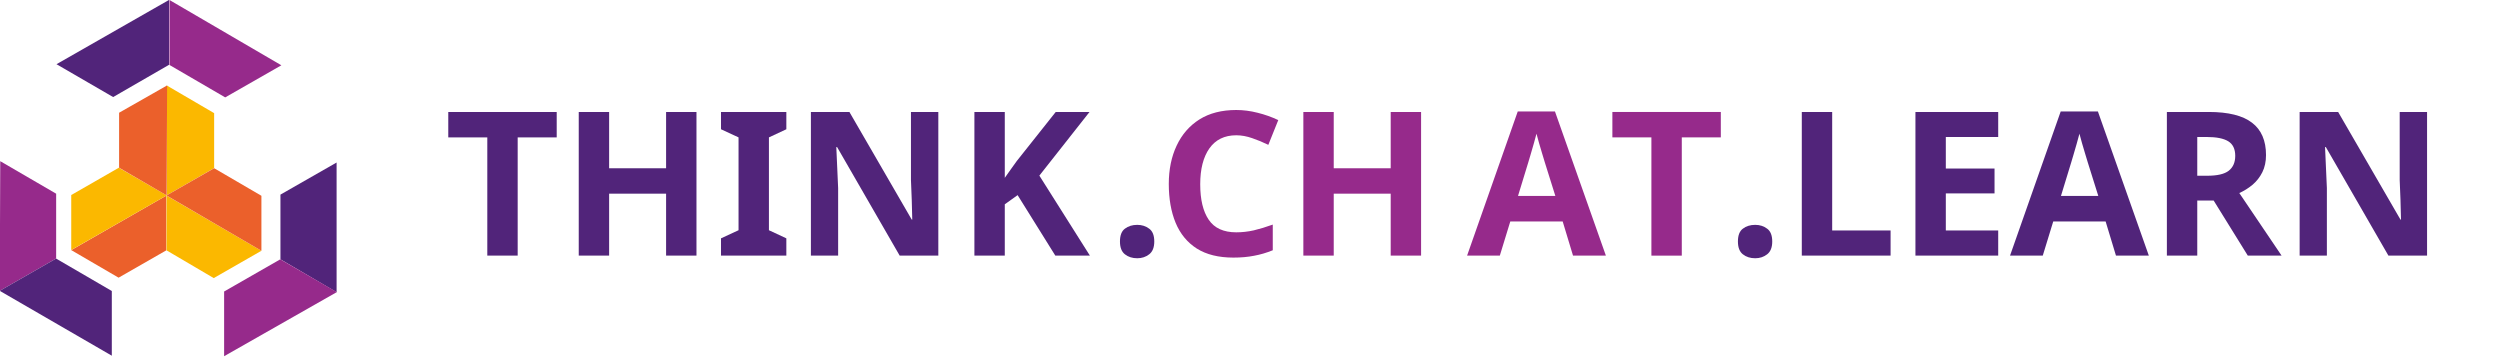
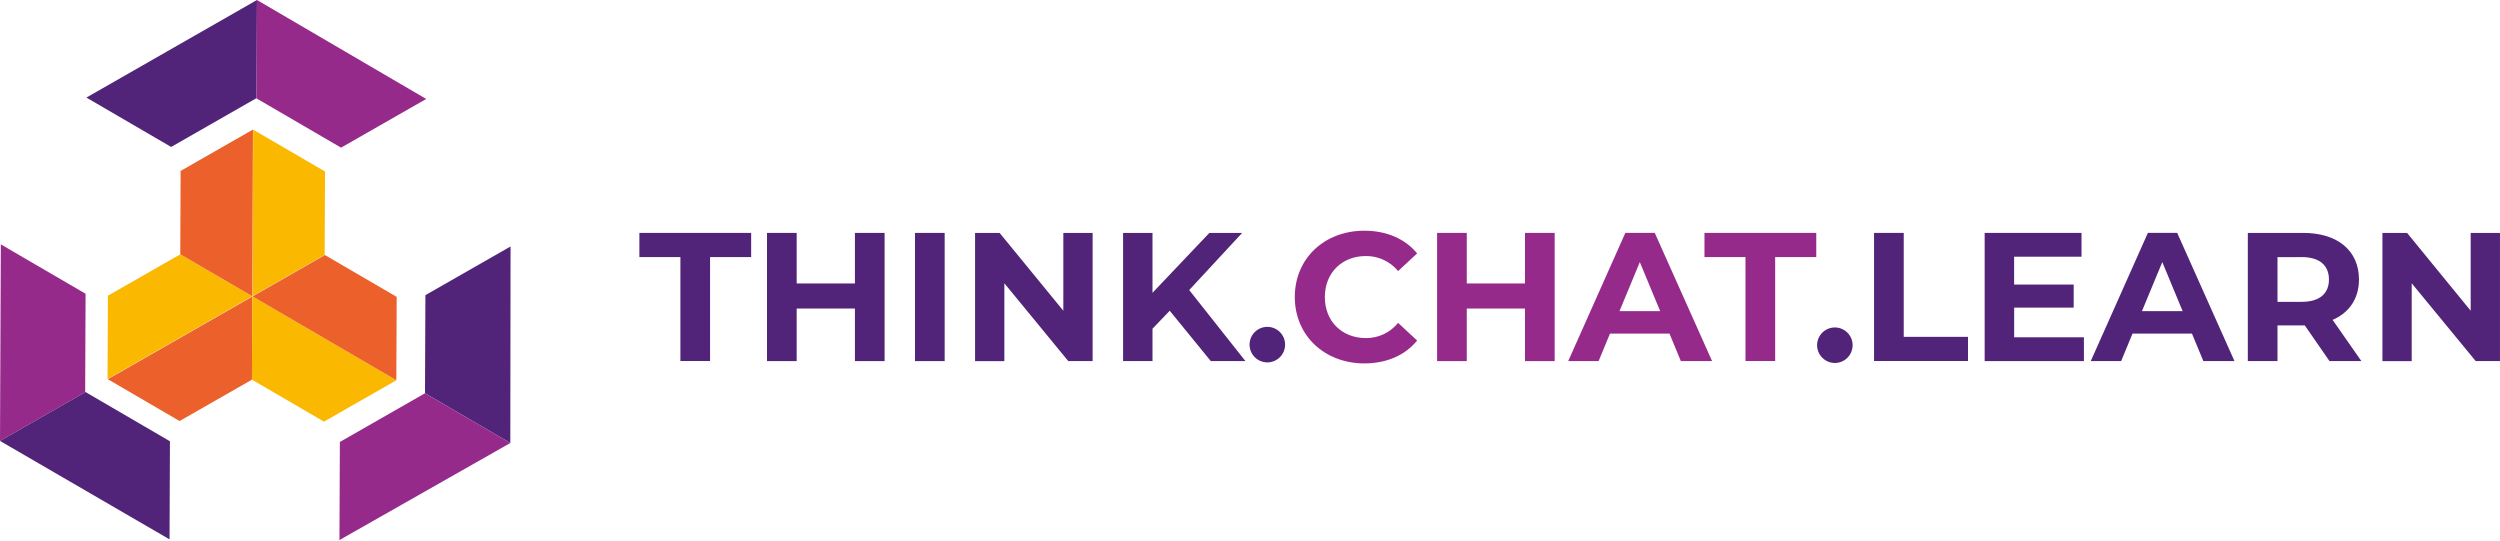
- <svg xmlns="http://www.w3.org/2000/svg" id="Layer_1" data-name="Layer 1" viewBox="0 0 298.28 42.5">
+ <svg xmlns="http://www.w3.org/2000/svg" id="Layer_1" data-name="Layer 1" viewBox="0 0 1274.79 275.38">
  <defs>
-     <style>.cls-1,.cls-2,.cls-3,.cls-4,.cls-5{isolation:isolate;}.cls-2,.cls-3,.cls-4,.cls-5{font-size:24px;font-family:Montserrat-Bold, Montserrat;font-weight:700;}.cls-2,.cls-3,.cls-7{fill:#51247a;}.cls-3{letter-spacing:-0.02em;}.cls-4,.cls-5,.cls-8{fill:#962a8b;}.cls-5{letter-spacing:-0.06em;}.cls-6{letter-spacing:-0.03em;}.cls-9{fill:none;}.cls-10{fill:#eb602b;}.cls-11{fill:#fbb800;}</style>
+     <style>.cls-1{fill:#51247a;}.cls-2{fill:#962a8b;}.cls-3{fill:#931a3d;}.cls-4{fill:#eb602b;}.cls-5{fill:#fbb800;}</style>
  </defs>
-   <g id="Logo_Title" data-name="Logo Title">
-     <g id="Layer_1-2" data-name="Layer 1">
-       <g id="THINK.CHAT.LEARN" class="cls-1">
-         <text class="cls-2" transform="translate(53 30.5)">THINK</text>
-         <text class="cls-3" transform="translate(132.25 30.5)">.</text>
-         <text class="cls-4" transform="translate(138.06 30.5)">CH</text>
-         <text class="cls-5" transform="translate(175.04 30.5)">A<tspan class="cls-6" x="16.85" y="0">T</tspan>
-         </text>
-         <text class="cls-2" transform="translate(205.98 30.5)">.LEARN</text>
-       </g>
-     </g>
-   </g>
-   <g id="Logo_Icon_Resizing_will_break_" data-name="Logo Icon Resizing will break ">
-     <g id="Group_284" data-name="Group 284">
-       <path id="Path_216" data-name="Path 216" class="cls-7" d="M547.67,370.15h0l0-7.74-13.43,7.67L541,374Z" transform="translate(-527.5 -362.42)" />
-       <path id="Path_217" data-name="Path 217" class="cls-8" d="M547.72,362.42l0,7.75,6.65,3.87,6.7-3.83Z" transform="translate(-527.5 -362.42)" />
-       <path id="Path_218" data-name="Path 218" class="cls-7" d="M567.66,397.28l0-15.47-6.7,3.83,0,7.72h0Z" transform="translate(-527.5 -362.42)" />
-       <path id="Path_219" data-name="Path 219" class="cls-8" d="M534.2,393.25l0-7.72-6.67-3.88-.06,15.47,6.72-3.85Z" transform="translate(-527.5 -362.42)" />
-       <path id="Path_220" data-name="Path 220" class="cls-7" d="M540.84,404.86l0-7.72h0l-6.65-3.87-6.72,3.85Z" transform="translate(-527.5 -362.42)" />
-       <path id="Path_221" data-name="Path 221" class="cls-8" d="M560.94,393.36l-6.7,3.84,0,7.72,13.45-7.65Z" transform="translate(-527.5 -362.42)" />
-       <line id="Line_138" data-name="Line 138" class="cls-9" x1="20.08" y1="30.89" x2="20.1" y2="30.9" />
-     </g>
-     <path id="Path_222" data-name="Path 222" class="cls-10" d="M536,392.26l5.65,3.29,5.69-3.26,0-6.53Z" transform="translate(-527.5 -362.42)" />
-     <path id="Path_223" data-name="Path 223" class="cls-11" d="M542.56,382.94l-.88-.51L536,385.69h0l0,6.56,11.39-6.52Z" transform="translate(-527.5 -362.42)" />
-     <path id="Path_224" data-name="Path 224" class="cls-11" d="M553.05,382.48l0-6.56-5.65-3.3,0,13.1Z" transform="translate(-527.5 -362.42)" />
-     <path id="Path_225" data-name="Path 225" class="cls-10" d="M541.71,375.87l0,6.56,5.67,3.3.06-13.12Z" transform="translate(-527.5 -362.42)" />
-     <path id="Path_226" data-name="Path 226" class="cls-11" d="M547.37,385.75h0v0l0,6.54h0L553,395.6h0l5.69-3.26h0Z" transform="translate(-527.5 -362.42)" />
-     <path id="Path_227" data-name="Path 227" class="cls-10" d="M547.37,385.74l11.32,6.6,0-6.56-5.64-3.29Z" transform="translate(-527.5 -362.42)" />
-   </g>
+   <path class="cls-1" d="M388.55,378.64H367.63V366.31h57v12.33H403.67v53H388.55Z" transform="translate(-41.6 -247.55)" />
+   <path class="cls-1" d="M492.67,366.31v65.37H477.54v-26.8h-29.7v26.8H432.71V366.31h15.13v25.78h29.7V366.31Z" transform="translate(-41.6 -247.55)" />
+   <path class="cls-1" d="M508.17,366.31H523.3v65.37H508.17Z" transform="translate(-41.6 -247.55)" />
+   <path class="cls-1" d="M598.75,366.31v65.37H586.33L553.74,392v39.69H538.8V366.31h12.51L583.81,406V366.31Z" transform="translate(-41.6 -247.55)" />
+   <path class="cls-1" d="M638.06,406l-8.78,9.15v16.53h-15V366.31h15v30.54l29-30.54H675L648,395.45l28.67,36.23H659Z" transform="translate(-41.6 -247.55)" />
+   <path class="cls-1" d="M678.77,423.28a9.06,9.06,0,0,1,18.12,0,9.06,9.06,0,1,1-18.12,0Z" transform="translate(-41.6 -247.55)" />
+   <path class="cls-2" d="M701.84,399c0-19.71,15.13-33.81,35.49-33.81,11.3,0,20.73,4.11,26.89,11.58l-9.71,9a21,21,0,0,0-16.44-7.66c-12.23,0-20.91,8.59-20.91,20.92s8.68,20.91,20.91,20.91a20.82,20.82,0,0,0,16.44-7.75l9.71,9c-6.16,7.56-15.59,11.67-27,11.67C717,432.8,701.84,418.7,701.84,399Z" transform="translate(-41.6 -247.55)" />
+   <path class="cls-2" d="M834.35,366.31v65.37H819.22v-26.8H789.53v26.8H774.4V366.31h15.13v25.78h29.69V366.31Z" transform="translate(-41.6 -247.55)" />
+   <path class="cls-2" d="M892.9,417.67H862.55l-5.79,14h-15.5l29.13-65.37h15l29.23,65.37H898.69Zm-4.76-11.48-10.37-25-10.36,25Z" transform="translate(-41.6 -247.55)" />
+   <path class="cls-2" d="M931.65,378.64H910.74V366.31h57v12.33H946.78v53H931.65Z" transform="translate(-41.6 -247.55)" />
+   <path class="cls-1" d="M968.17,423.28a9.06,9.06,0,0,1,18.11,0,9.06,9.06,0,1,1-18.11,0Z" transform="translate(-41.6 -247.55)" />
+   <path class="cls-1" d="M997.21,366.31h15.13v53h32.77v12.33h-47.9Z" transform="translate(-41.6 -247.55)" />
+   <path class="cls-1" d="M1104.22,419.54v12.14h-50.61V366.31H1103v12.14h-34.37v14.2H1099v11.76h-30.35v15.13Z" transform="translate(-41.6 -247.55)" />
+   <path class="cls-1" d="M1159.32,417.67H1129l-5.79,14h-15.5l29.13-65.37h14.94L1181,431.68h-15.87Zm-4.77-11.48-10.36-25-10.37,25Z" transform="translate(-41.6 -247.55)" />
+   <path class="cls-1" d="M1229.45,431.68l-12.61-18.21h-13.91v18.21H1187.8V366.31h28.29c17.47,0,28.39,9.06,28.39,23.72,0,9.81-5,17-13.45,20.64l14.67,21Zm-14.2-53h-12.32v22.78h12.32c9.25,0,13.92-4.29,13.92-11.39S1224.5,378.64,1215.25,378.64Z" transform="translate(-41.6 -247.55)" />
+   <path class="cls-1" d="M1316.38,366.31v65.37H1304L1271.37,392v39.69h-14.94V366.31H1269L1301.44,406V366.31Z" transform="translate(-41.6 -247.55)" />
+   <polygon class="cls-1" points="130.68 50.1 130.82 50.19 131.03 0 44.05 49.75 87.27 74.93 130.68 50.1" />
+   <polygon class="cls-2" points="131.03 0 130.82 50.19 173.91 75.29 217.33 50.46 131.03 0" />
+   <polygon class="cls-1" points="260.22 225.89 260.34 125.67 216.92 150.5 216.71 200.53 216.71 200.53 260.22 225.89" />
+   <polygon class="cls-2" points="43.43 199.81 43.64 149.79 0.42 124.61 0 224.83 43.59 199.9 43.43 199.81" />
+   <polygon class="cls-1" points="86.45 275.03 86.66 225 86.65 225 43.59 199.9 0 224.83 86.45 275.03" />
+   <polygon class="cls-2" points="216.71 200.53 173.3 225.36 173.09 275.38 260.22 225.89 216.71 200.53" />
+   <line class="cls-3" x1="130.08" y1="200.17" x2="130.21" y2="200.25" />
+   <polygon class="cls-4" points="54.97 193.36 91.57 214.69 128.47 193.59 128.65 151.22 54.97 193.36" />
+   <polygon class="cls-5" points="97.6 132.99 91.92 129.68 55.02 150.78 55.02 150.78 54.84 193.29 128.64 151.08 97.6 132.99" />
+   <polygon class="cls-5" points="165.55 129.98 165.73 87.46 129.11 66.13 128.76 151.02 165.55 129.98" />
+   <polygon class="cls-4" points="92.1 87.16 91.92 129.67 128.65 151.07 128.99 66.06 92.1 87.16" />
+   <polygon class="cls-5" points="128.78 151.15 128.76 151.14 128.65 151.08 128.65 151.08 128.65 151.09 128.65 151.22 128.47 193.59 128.47 193.59 128.48 193.59 128.59 193.66 165.21 215 165.21 214.99 202.1 193.9 202.1 193.89 128.78 151.15" />
+   <polygon class="cls-4" points="128.78 151.15 202.1 193.89 202.28 151.38 165.68 130.05 128.78 151.15" />
</svg>
